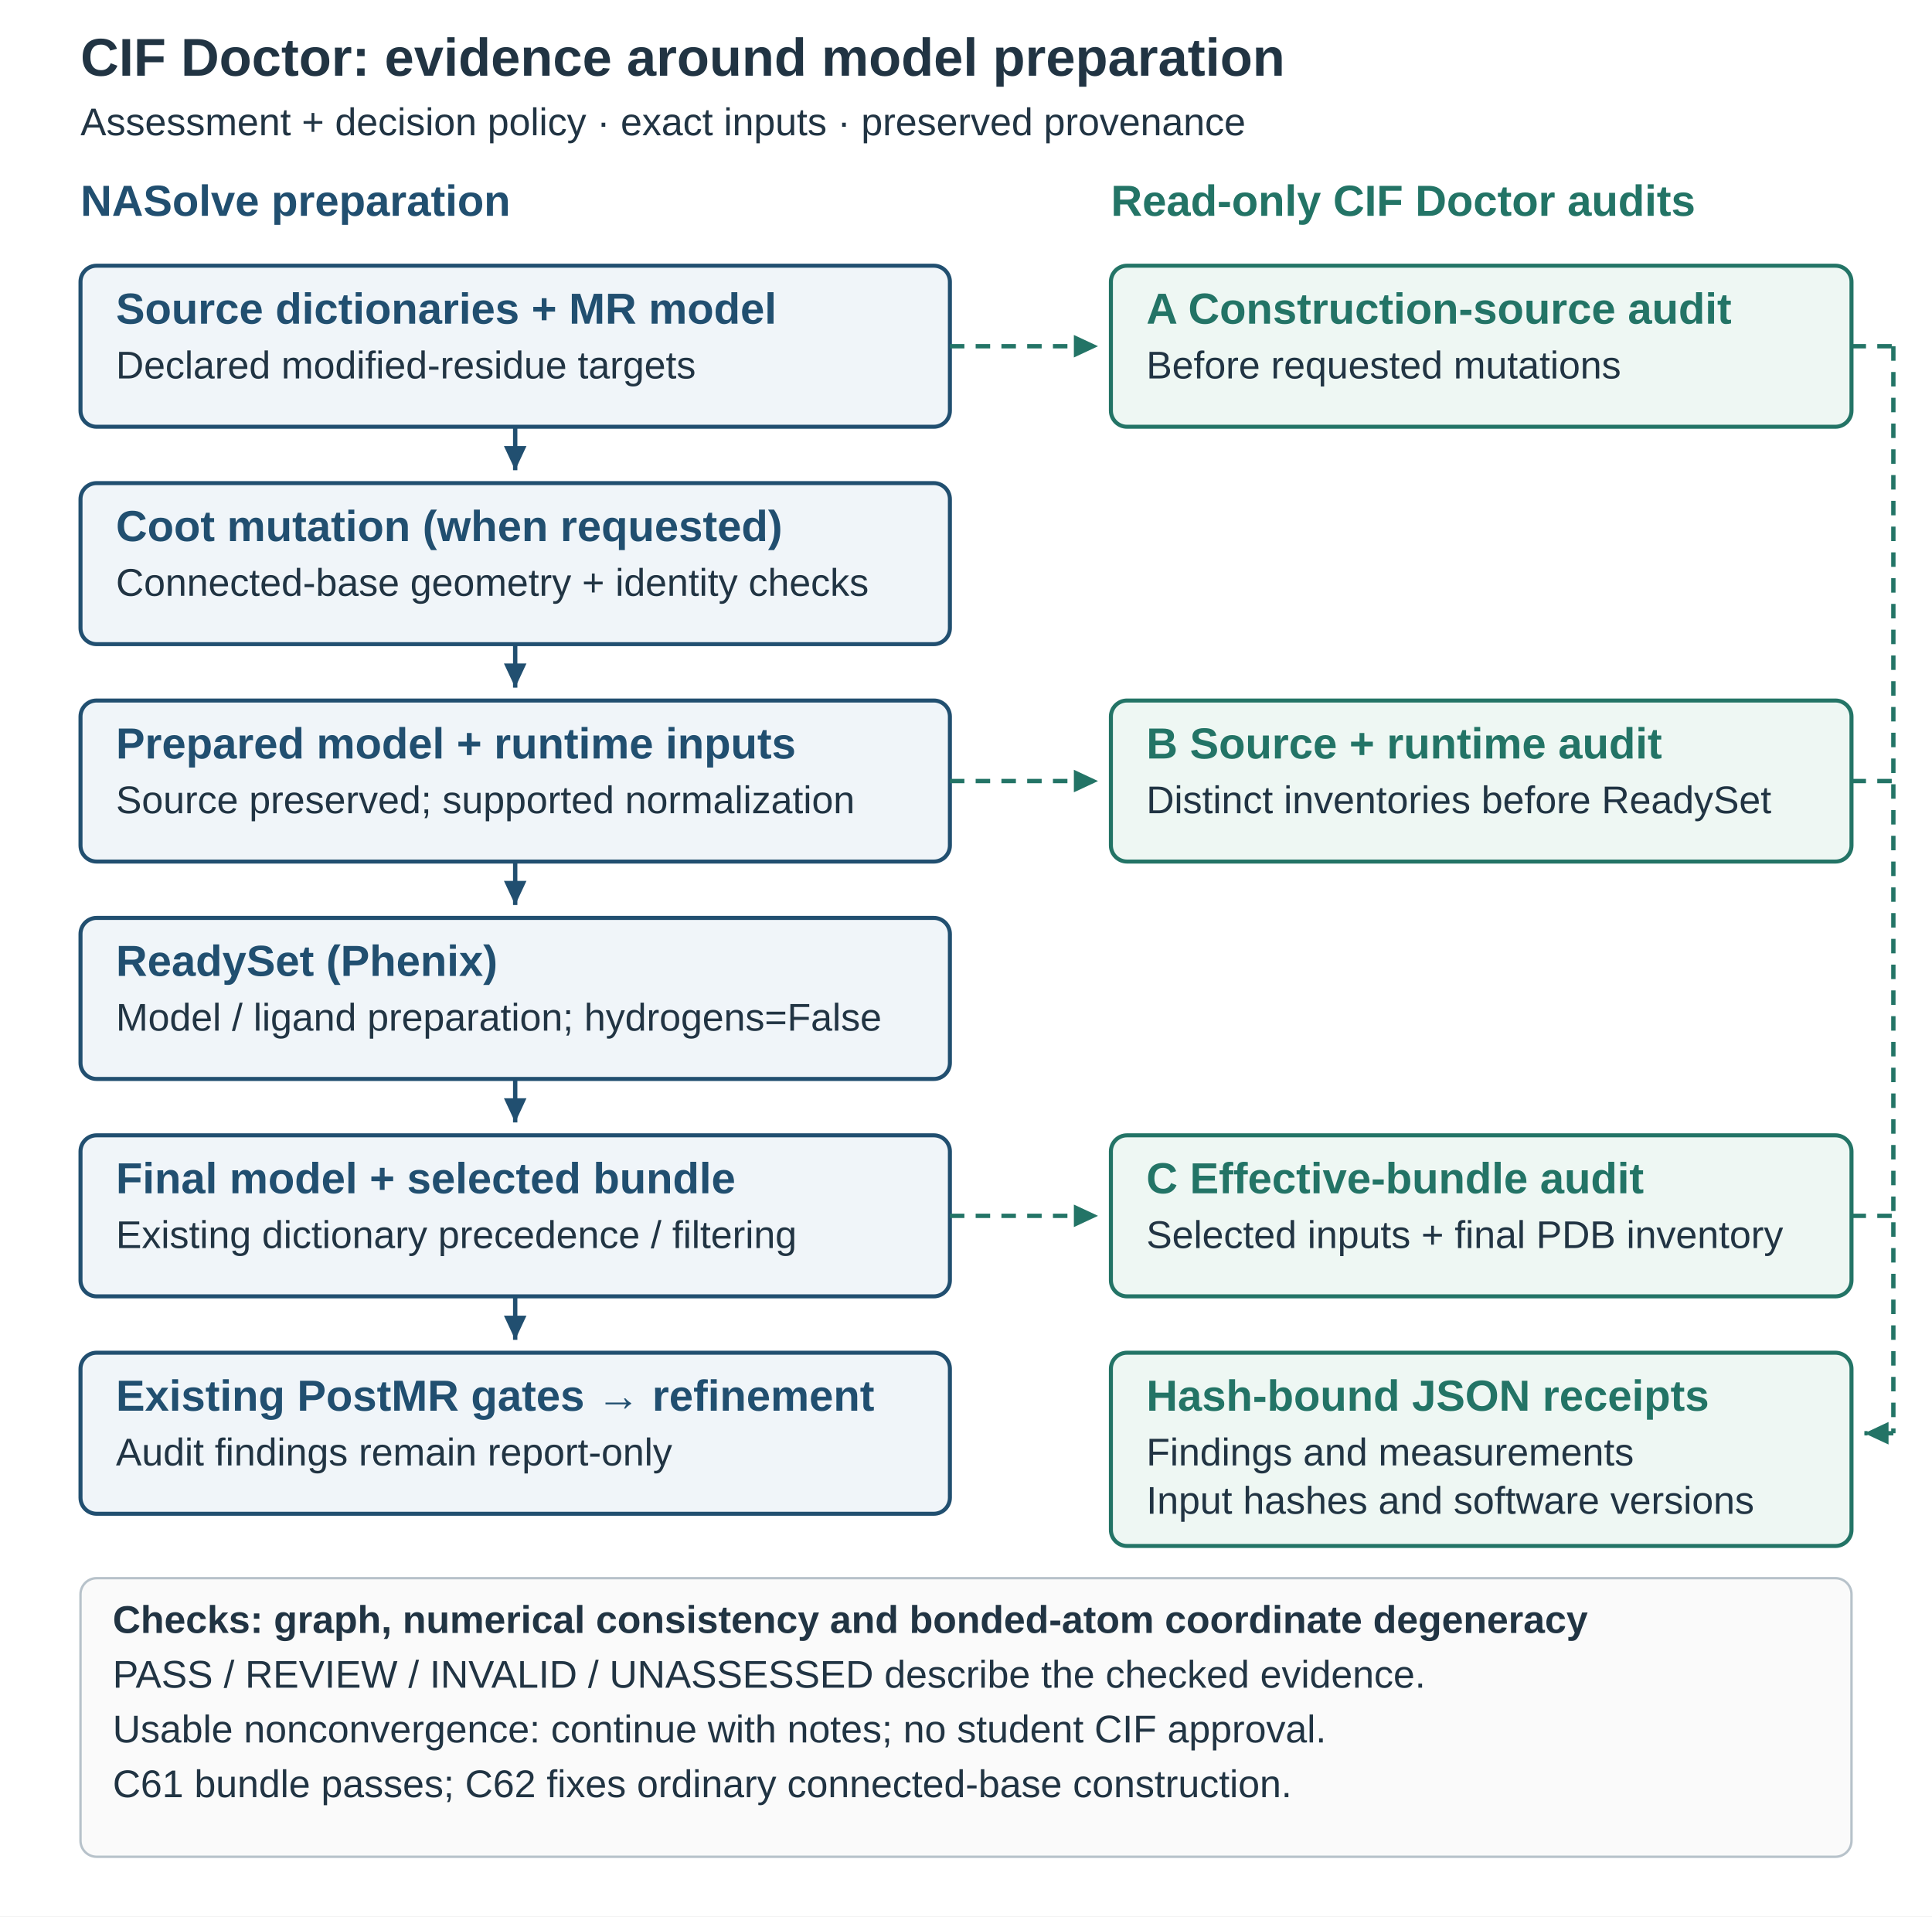
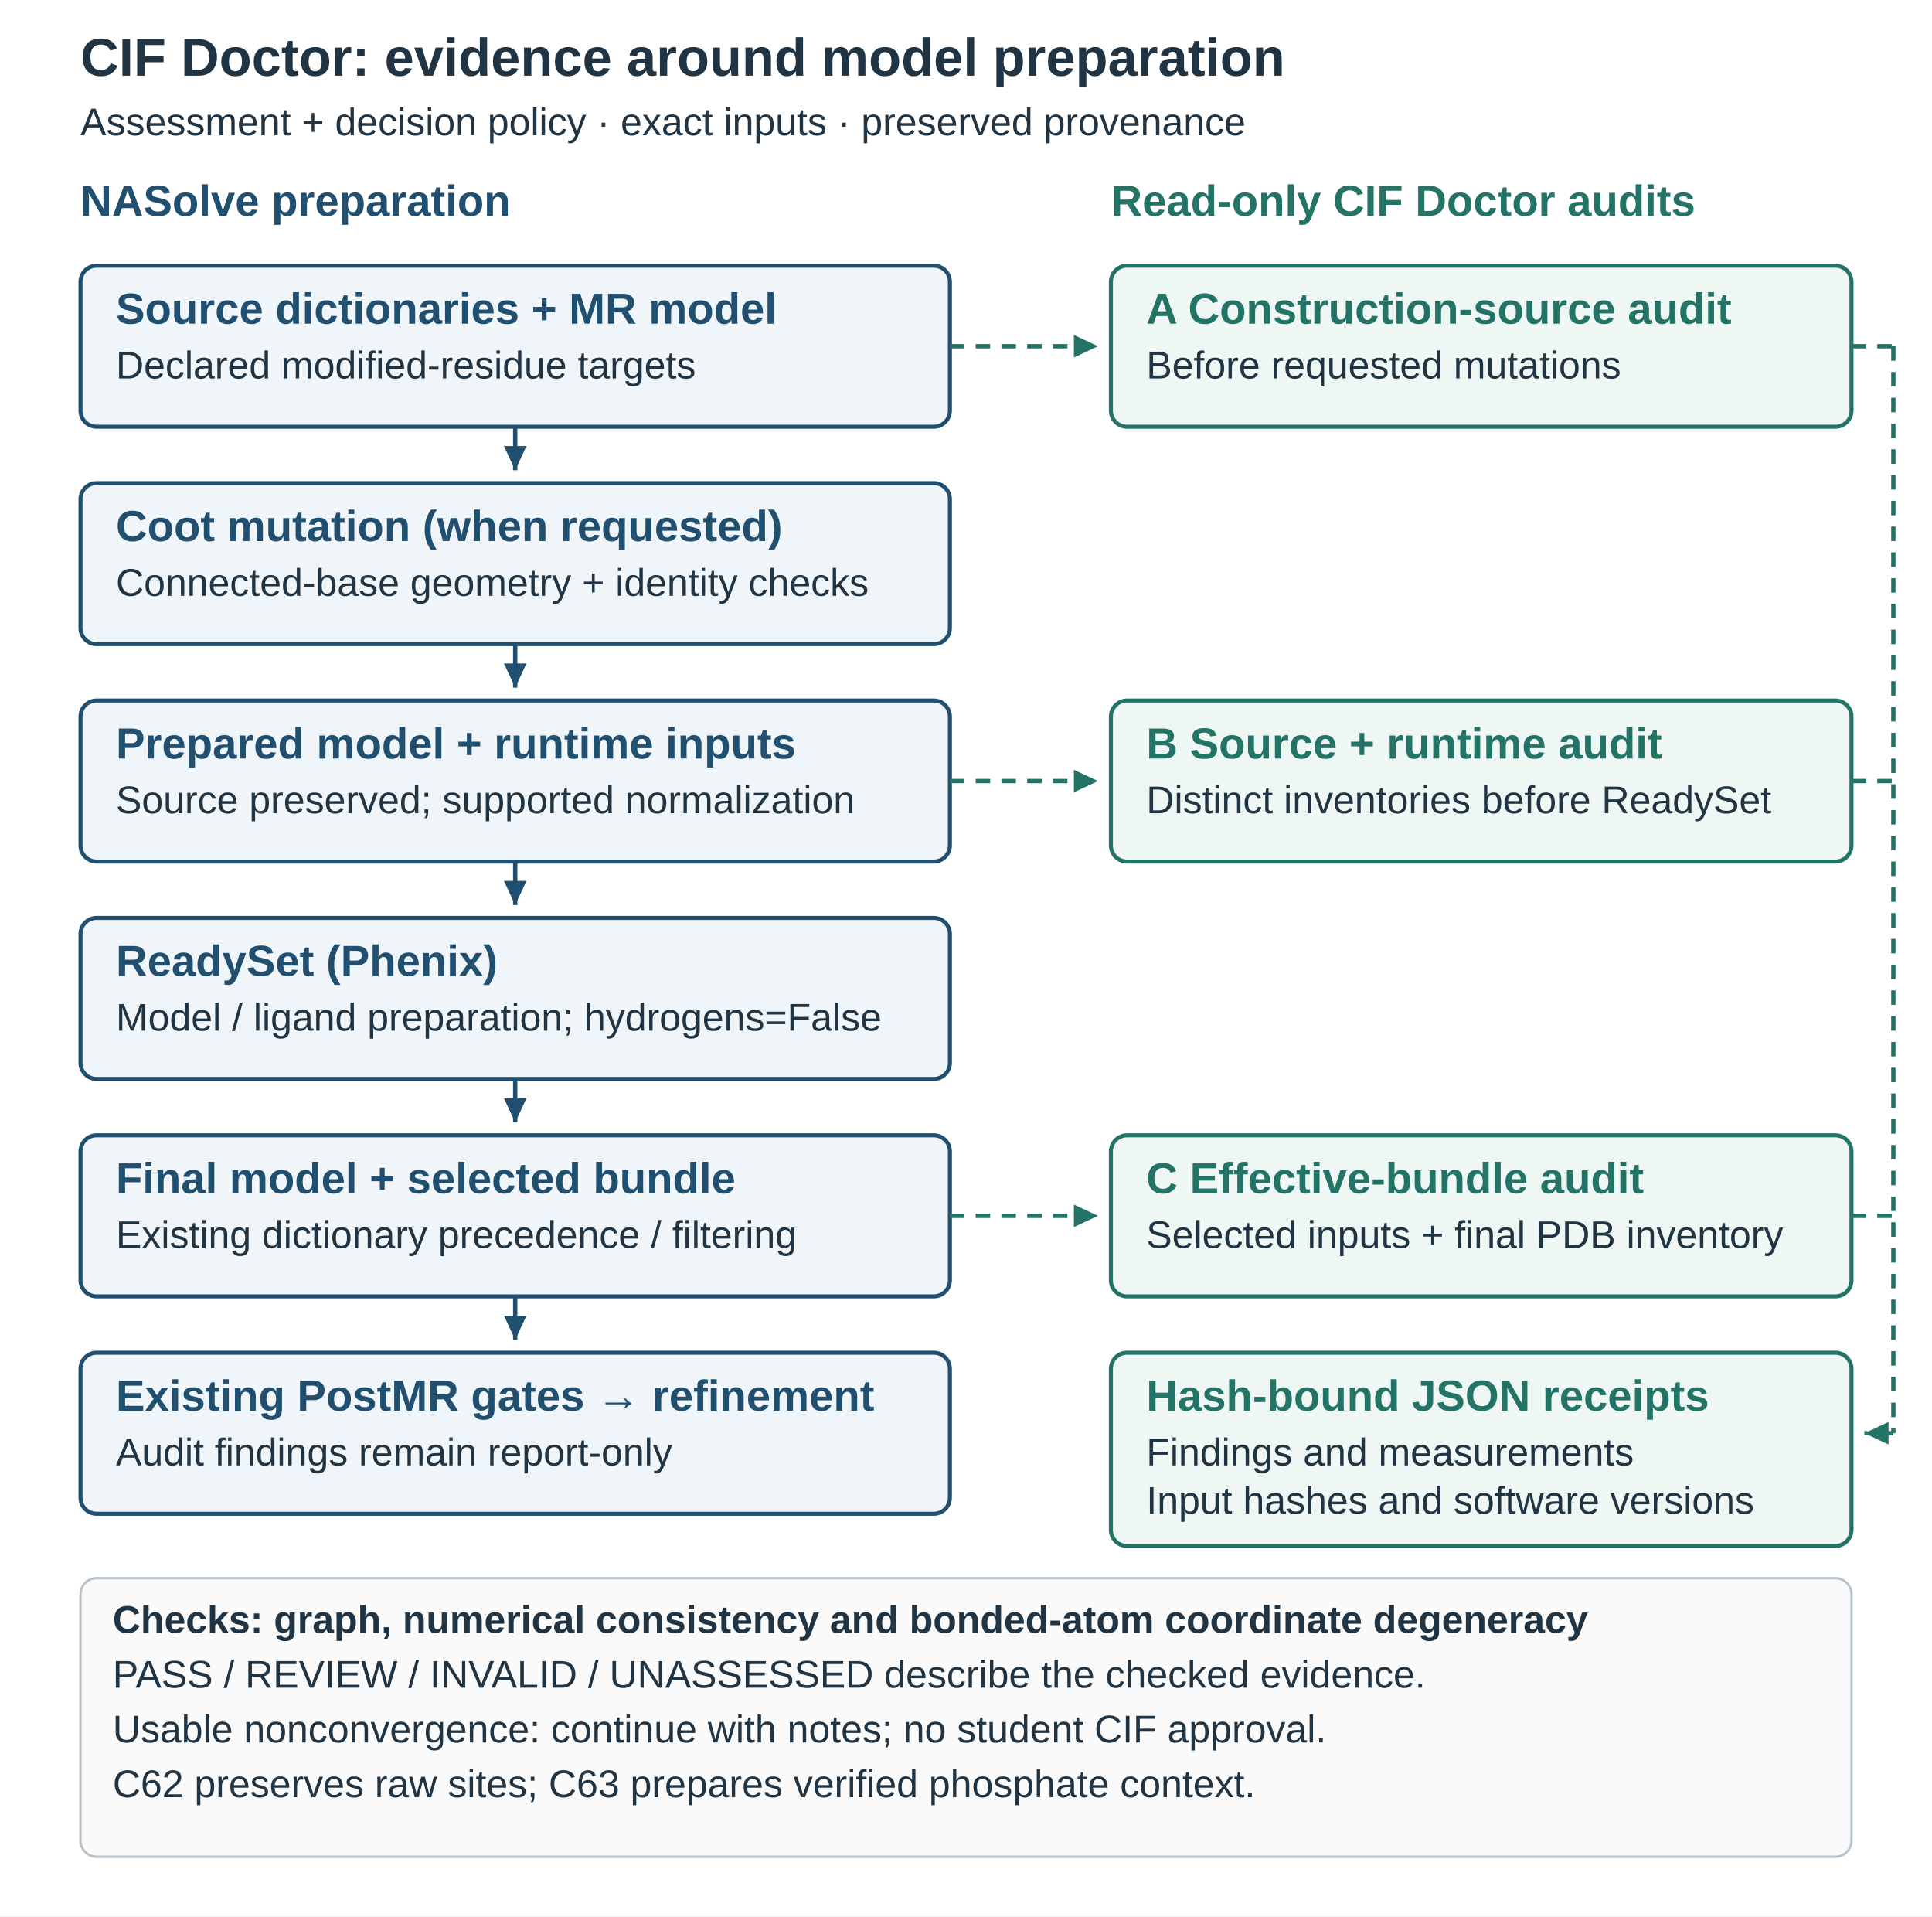
<svg xmlns="http://www.w3.org/2000/svg" width="180mm" height="178.5mm" viewBox="0 0 1200 1190" role="img" aria-labelledby="title description">
  <rect width="1200" height="1190" fill="white" />
  <text x="50" y="47" font-family="Arial, Helvetica, sans-serif" font-size="33" font-weight="bold" fill="#213443" text-anchor="start">CIF Doctor: evidence around model preparation</text>
  <text x="50" y="84" font-family="Arial, Helvetica, sans-serif" font-size="24" font-weight="normal" fill="#213443" text-anchor="start">Assessment + decision policy · exact inputs · preserved provenance</text>
  <text x="50" y="134" font-family="Arial, Helvetica, sans-serif" font-size="27" font-weight="bold" fill="#214f70" text-anchor="start">NASolve preparation</text>
  <text x="690" y="134" font-family="Arial, Helvetica, sans-serif" font-size="27" font-weight="bold" fill="#237466" text-anchor="start">Read-only CIF Doctor audits</text>
  <g id="source-inputs">
    <rect x="50" y="165" width="540" height="100" rx="10" fill="#f0f5f9" stroke="#214f70" stroke-width="2.5" />
    <text x="72" y="201" font-family="Arial, Helvetica, sans-serif" font-size="27" font-weight="bold" fill="#214f70" text-anchor="start">Source dictionaries + MR model</text>
    <text x="72" y="235" font-family="Arial, Helvetica, sans-serif" font-size="24" font-weight="normal" fill="#213443" text-anchor="start">Declared modified-residue targets</text>
  </g>
  <g id="coot-mutation">
    <rect x="50" y="300" width="540" height="100" rx="10" fill="#f0f5f9" stroke="#214f70" stroke-width="2.5" />
    <text x="72" y="336" font-family="Arial, Helvetica, sans-serif" font-size="27" font-weight="bold" fill="#214f70" text-anchor="start">Coot mutation (when requested)</text>
    <text x="72" y="370" font-family="Arial, Helvetica, sans-serif" font-size="24" font-weight="normal" fill="#213443" text-anchor="start">Connected-base geometry + identity checks</text>
  </g>
  <g id="prepared-inputs">
    <rect x="50" y="435" width="540" height="100" rx="10" fill="#f0f5f9" stroke="#214f70" stroke-width="2.5" />
    <text x="72" y="471" font-family="Arial, Helvetica, sans-serif" font-size="27" font-weight="bold" fill="#214f70" text-anchor="start">Prepared model + runtime inputs</text>
    <text x="72" y="505" font-family="Arial, Helvetica, sans-serif" font-size="24" font-weight="normal" fill="#213443" text-anchor="start">Source preserved; supported normalization</text>
  </g>
  <g id="readyset">
    <rect x="50" y="570" width="540" height="100" rx="10" fill="#f0f5f9" stroke="#214f70" stroke-width="2.5" />
    <text x="72" y="606" font-family="Arial, Helvetica, sans-serif" font-size="27" font-weight="bold" fill="#214f70" text-anchor="start">ReadySet (Phenix)</text>
    <text x="72" y="640" font-family="Arial, Helvetica, sans-serif" font-size="24" font-weight="normal" fill="#213443" text-anchor="start">Model / ligand preparation; hydrogens=False</text>
  </g>
  <g id="effective-inputs">
    <rect x="50" y="705" width="540" height="100" rx="10" fill="#f0f5f9" stroke="#214f70" stroke-width="2.5" />
    <text x="72" y="741" font-family="Arial, Helvetica, sans-serif" font-size="27" font-weight="bold" fill="#214f70" text-anchor="start">Final model + selected bundle</text>
    <text x="72" y="775" font-family="Arial, Helvetica, sans-serif" font-size="24" font-weight="normal" fill="#213443" text-anchor="start">Existing dictionary precedence / filtering</text>
  </g>
  <g id="postmr-gates">
    <rect x="50" y="840" width="540" height="100" rx="10" fill="#f0f5f9" stroke="#214f70" stroke-width="2.5" />
    <text x="72" y="876" font-family="Arial, Helvetica, sans-serif" font-size="27" font-weight="bold" fill="#214f70" text-anchor="start">Existing PostMR gates → refinement</text>
    <text x="72" y="910" font-family="Arial, Helvetica, sans-serif" font-size="24" font-weight="normal" fill="#213443" text-anchor="start">Audit findings remain report-only</text>
  </g>
  <g id="preparation-flow-0">
    <path d="M 320.0 265.0 L 320.0 292.0" fill="none" stroke="#214f70" stroke-width="2.7" />
    <polygon points="320.0,292.0 313.0,277.0 327.0,277.0" fill="#214f70" />
  </g>
  <g id="preparation-flow-1">
    <path d="M 320.0 400.0 L 320.0 427.0" fill="none" stroke="#214f70" stroke-width="2.7" />
    <polygon points="320.0,427.0 313.0,412.0 327.0,412.0" fill="#214f70" />
  </g>
  <g id="preparation-flow-2">
    <path d="M 320.0 535.0 L 320.0 562.0" fill="none" stroke="#214f70" stroke-width="2.7" />
    <polygon points="320.0,562.0 313.0,547.0 327.0,547.0" fill="#214f70" />
  </g>
  <g id="preparation-flow-3">
    <path d="M 320.0 670.0 L 320.0 697.0" fill="none" stroke="#214f70" stroke-width="2.7" />
    <polygon points="320.0,697.0 313.0,682.0 327.0,682.0" fill="#214f70" />
  </g>
  <g id="preparation-flow-4">
    <path d="M 320.0 805.0 L 320.0 832.0" fill="none" stroke="#214f70" stroke-width="2.7" />
    <polygon points="320.0,832.0 313.0,817.0 327.0,817.0" fill="#214f70" />
  </g>
  <g id="mutation-audit">
    <rect x="690" y="165" width="460" height="100" rx="10" fill="#eef7f3" stroke="#237466" stroke-width="2.5" />
    <text x="712" y="201" font-family="Arial, Helvetica, sans-serif" font-size="27" font-weight="bold" fill="#237466" text-anchor="start">A  Construction-source audit</text>
    <text x="712" y="235" font-family="Arial, Helvetica, sans-serif" font-size="24" font-weight="normal" fill="#213443" text-anchor="start">Before requested mutations</text>
  </g>
  <g id="audit-branch-mutation-audit">
    <path d="M 590.0 215.0 L 599.0 215.0" fill="none" stroke="#237466" stroke-width="2.7" />
    <path d="M 606.0 215.0 L 615.0 215.0" fill="none" stroke="#237466" stroke-width="2.7" />
    <path d="M 622.0 215.0 L 631.0 215.0" fill="none" stroke="#237466" stroke-width="2.7" />
    <path d="M 638.0 215.0 L 647.0 215.0" fill="none" stroke="#237466" stroke-width="2.7" />
    <path d="M 654.0 215.0 L 663.0 215.0" fill="none" stroke="#237466" stroke-width="2.7" />
    <path d="M 670.0 215.0 L 679.0 215.0" fill="none" stroke="#237466" stroke-width="2.7" />
    <polygon points="682.0,215.0 667.0,222.0 667.0,208.0" fill="#237466" />
  </g>
  <g id="source-runtime-audit">
    <rect x="690" y="435" width="460" height="100" rx="10" fill="#eef7f3" stroke="#237466" stroke-width="2.5" />
    <text x="712" y="471" font-family="Arial, Helvetica, sans-serif" font-size="27" font-weight="bold" fill="#237466" text-anchor="start">B  Source + runtime audit</text>
    <text x="712" y="505" font-family="Arial, Helvetica, sans-serif" font-size="24" font-weight="normal" fill="#213443" text-anchor="start">Distinct inventories before ReadySet</text>
  </g>
  <g id="audit-branch-source-runtime-audit">
    <path d="M 590.0 485.0 L 599.0 485.0" fill="none" stroke="#237466" stroke-width="2.7" />
    <path d="M 606.0 485.0 L 615.0 485.0" fill="none" stroke="#237466" stroke-width="2.7" />
    <path d="M 622.0 485.0 L 631.0 485.0" fill="none" stroke="#237466" stroke-width="2.7" />
    <path d="M 638.0 485.0 L 647.0 485.0" fill="none" stroke="#237466" stroke-width="2.7" />
    <path d="M 654.0 485.0 L 663.0 485.0" fill="none" stroke="#237466" stroke-width="2.7" />
    <path d="M 670.0 485.0 L 679.0 485.0" fill="none" stroke="#237466" stroke-width="2.7" />
    <polygon points="682.0,485.0 667.0,492.0 667.0,478.0" fill="#237466" />
  </g>
  <g id="effective-audit">
    <rect x="690" y="705" width="460" height="100" rx="10" fill="#eef7f3" stroke="#237466" stroke-width="2.5" />
    <text x="712" y="741" font-family="Arial, Helvetica, sans-serif" font-size="27" font-weight="bold" fill="#237466" text-anchor="start">C  Effective-bundle audit</text>
    <text x="712" y="775" font-family="Arial, Helvetica, sans-serif" font-size="24" font-weight="normal" fill="#213443" text-anchor="start">Selected inputs + final PDB inventory</text>
  </g>
  <g id="audit-branch-effective-audit">
    <path d="M 590.0 755.0 L 599.0 755.0" fill="none" stroke="#237466" stroke-width="2.7" />
    <path d="M 606.0 755.0 L 615.0 755.0" fill="none" stroke="#237466" stroke-width="2.7" />
    <path d="M 622.0 755.0 L 631.0 755.0" fill="none" stroke="#237466" stroke-width="2.7" />
    <path d="M 638.0 755.0 L 647.0 755.0" fill="none" stroke="#237466" stroke-width="2.7" />
    <path d="M 654.0 755.0 L 663.0 755.0" fill="none" stroke="#237466" stroke-width="2.7" />
    <path d="M 670.0 755.0 L 679.0 755.0" fill="none" stroke="#237466" stroke-width="2.7" />
    <polygon points="682.0,755.0 667.0,762.0 667.0,748.0" fill="#237466" />
  </g>
  <g id="json-receipts">
    <rect x="690" y="840" width="460" height="120" rx="10" fill="#eef7f3" stroke="#237466" stroke-width="2.5" />
    <text x="712" y="876" font-family="Arial, Helvetica, sans-serif" font-size="27" font-weight="bold" fill="#237466" text-anchor="start">Hash-bound JSON receipts</text>
    <text x="712" y="910" font-family="Arial, Helvetica, sans-serif" font-size="24" font-weight="normal" fill="#213443" text-anchor="start">Findings and measurements</text>
    <text x="712" y="940" font-family="Arial, Helvetica, sans-serif" font-size="24" font-weight="normal" fill="#213443" text-anchor="start">Input hashes and software versions</text>
  </g>
  <g id="mutation-to-receipts">
    <path d="M 1150.0 215.0 L 1159.0 215.0" fill="none" stroke="#237466" stroke-width="2.7" />
    <path d="M 1166.0 215.0 L 1175.0 215.0" fill="none" stroke="#237466" stroke-width="2.7" />
    <path d="M 1176.0 215.0 L 1176.0 224.0" fill="none" stroke="#237466" stroke-width="2.7" />
    <path d="M 1176.0 231.0 L 1176.0 240.0" fill="none" stroke="#237466" stroke-width="2.7" />
    <path d="M 1176.0 247.0 L 1176.0 256.0" fill="none" stroke="#237466" stroke-width="2.7" />
    <path d="M 1176.0 263.0 L 1176.0 272.0" fill="none" stroke="#237466" stroke-width="2.7" />
    <path d="M 1176.0 279.0 L 1176.0 288.0" fill="none" stroke="#237466" stroke-width="2.7" />
    <path d="M 1176.0 295.0 L 1176.0 304.0" fill="none" stroke="#237466" stroke-width="2.7" />
    <path d="M 1176.0 311.0 L 1176.0 320.0" fill="none" stroke="#237466" stroke-width="2.7" />
    <path d="M 1176.0 327.0 L 1176.0 336.0" fill="none" stroke="#237466" stroke-width="2.7" />
    <path d="M 1176.0 343.0 L 1176.0 352.0" fill="none" stroke="#237466" stroke-width="2.7" />
    <path d="M 1176.0 359.0 L 1176.0 368.0" fill="none" stroke="#237466" stroke-width="2.7" />
    <path d="M 1176.0 375.0 L 1176.0 384.0" fill="none" stroke="#237466" stroke-width="2.7" />
    <path d="M 1176.0 391.0 L 1176.0 400.0" fill="none" stroke="#237466" stroke-width="2.7" />
    <path d="M 1176.0 407.0 L 1176.0 416.0" fill="none" stroke="#237466" stroke-width="2.7" />
    <path d="M 1176.0 423.0 L 1176.0 432.0" fill="none" stroke="#237466" stroke-width="2.7" />
    <path d="M 1176.0 439.0 L 1176.0 448.0" fill="none" stroke="#237466" stroke-width="2.7" />
    <path d="M 1176.0 455.0 L 1176.0 464.0" fill="none" stroke="#237466" stroke-width="2.7" />
    <path d="M 1176.0 471.0 L 1176.0 480.0" fill="none" stroke="#237466" stroke-width="2.7" />
    <path d="M 1176.0 487.0 L 1176.0 496.0" fill="none" stroke="#237466" stroke-width="2.7" />
    <path d="M 1176.0 503.0 L 1176.0 512.0" fill="none" stroke="#237466" stroke-width="2.7" />
    <path d="M 1176.0 519.0 L 1176.0 528.0" fill="none" stroke="#237466" stroke-width="2.7" />
    <path d="M 1176.0 535.0 L 1176.0 544.0" fill="none" stroke="#237466" stroke-width="2.7" />
    <path d="M 1176.0 551.0 L 1176.0 560.0" fill="none" stroke="#237466" stroke-width="2.7" />
    <path d="M 1176.0 567.0 L 1176.0 576.0" fill="none" stroke="#237466" stroke-width="2.7" />
    <path d="M 1176.0 583.0 L 1176.0 592.0" fill="none" stroke="#237466" stroke-width="2.7" />
    <path d="M 1176.0 599.0 L 1176.0 608.0" fill="none" stroke="#237466" stroke-width="2.7" />
    <path d="M 1176.0 615.0 L 1176.0 624.0" fill="none" stroke="#237466" stroke-width="2.7" />
    <path d="M 1176.0 631.0 L 1176.0 640.0" fill="none" stroke="#237466" stroke-width="2.7" />
    <path d="M 1176.0 647.0 L 1176.0 656.0" fill="none" stroke="#237466" stroke-width="2.7" />
    <path d="M 1176.0 663.0 L 1176.0 672.0" fill="none" stroke="#237466" stroke-width="2.7" />
    <path d="M 1176.0 679.0 L 1176.0 688.0" fill="none" stroke="#237466" stroke-width="2.7" />
    <path d="M 1176.0 695.0 L 1176.0 704.0" fill="none" stroke="#237466" stroke-width="2.7" />
    <path d="M 1176.0 711.0 L 1176.0 720.0" fill="none" stroke="#237466" stroke-width="2.7" />
    <path d="M 1176.0 727.0 L 1176.0 736.0" fill="none" stroke="#237466" stroke-width="2.7" />
    <path d="M 1176.0 743.0 L 1176.0 752.0" fill="none" stroke="#237466" stroke-width="2.7" />
    <path d="M 1176.0 759.0 L 1176.0 768.0" fill="none" stroke="#237466" stroke-width="2.7" />
    <path d="M 1176.0 775.0 L 1176.0 784.0" fill="none" stroke="#237466" stroke-width="2.7" />
    <path d="M 1176.0 791.0 L 1176.0 800.0" fill="none" stroke="#237466" stroke-width="2.7" />
    <path d="M 1176.0 807.0 L 1176.0 816.0" fill="none" stroke="#237466" stroke-width="2.7" />
    <path d="M 1176.0 823.0 L 1176.0 832.0" fill="none" stroke="#237466" stroke-width="2.7" />
    <path d="M 1176.0 839.0 L 1176.0 848.0" fill="none" stroke="#237466" stroke-width="2.7" />
    <path d="M 1176.0 855.0 L 1176.0 864.0" fill="none" stroke="#237466" stroke-width="2.7" />
    <path d="M 1176.0 871.0 L 1176.0 880.0" fill="none" stroke="#237466" stroke-width="2.7" />
    <path d="M 1176.0 887.0 L 1176.0 890.0" fill="none" stroke="#237466" stroke-width="2.7" />
    <path d="M 1176.0 890.0 L 1167.0 890.0" fill="none" stroke="#237466" stroke-width="2.7" />
    <path d="M 1160.0 890.0 L 1158.0 890.0" fill="none" stroke="#237466" stroke-width="2.7" />
    <polygon points="1158.0,890.0 1173.0,883.0 1173.0,897.0" fill="#237466" />
  </g>
  <g id="source-to-receipts">
    <path d="M 1150.0 485.0 L 1159.0 485.0" fill="none" stroke="#237466" stroke-width="2.7" />
    <path d="M 1166.0 485.0 L 1175.0 485.0" fill="none" stroke="#237466" stroke-width="2.7" />
  </g>
  <g id="effective-to-receipts">
    <path d="M 1150.0 755.0 L 1159.0 755.0" fill="none" stroke="#237466" stroke-width="2.7" />
    <path d="M 1166.0 755.0 L 1175.0 755.0" fill="none" stroke="#237466" stroke-width="2.7" />
  </g>
  <g id="scope-notes">
    <rect x="50" y="980" width="1100" height="173" rx="10" fill="#fafafa" stroke="#b7c2ca" stroke-width="1.5" />
    <text x="70" y="1014" font-family="Arial, Helvetica, sans-serif" font-size="24" font-weight="bold" fill="#213443" text-anchor="start">Checks: graph, numerical consistency and bonded-atom coordinate degeneracy</text>
    <text x="70" y="1048" font-family="Arial, Helvetica, sans-serif" font-size="24" font-weight="normal" fill="#213443" text-anchor="start">PASS / REVIEW / INVALID / UNASSESSED describe the checked evidence.</text>
    <text x="70" y="1082" font-family="Arial, Helvetica, sans-serif" font-size="24" font-weight="normal" fill="#213443" text-anchor="start">Usable nonconvergence: continue with notes; no student CIF approval.</text>
-     <text x="70" y="1116" font-family="Arial, Helvetica, sans-serif" font-size="24" font-weight="normal" fill="#213443" text-anchor="start">C61 bundle passes; C62 fixes ordinary connected-base construction.</text>
+     <text x="70" y="1116" font-family="Arial, Helvetica, sans-serif" font-size="24" font-weight="normal" fill="#213443" text-anchor="start">C62 preserves raw sites; C63 prepares verified phosphate context.</text>
  </g>
</svg>
